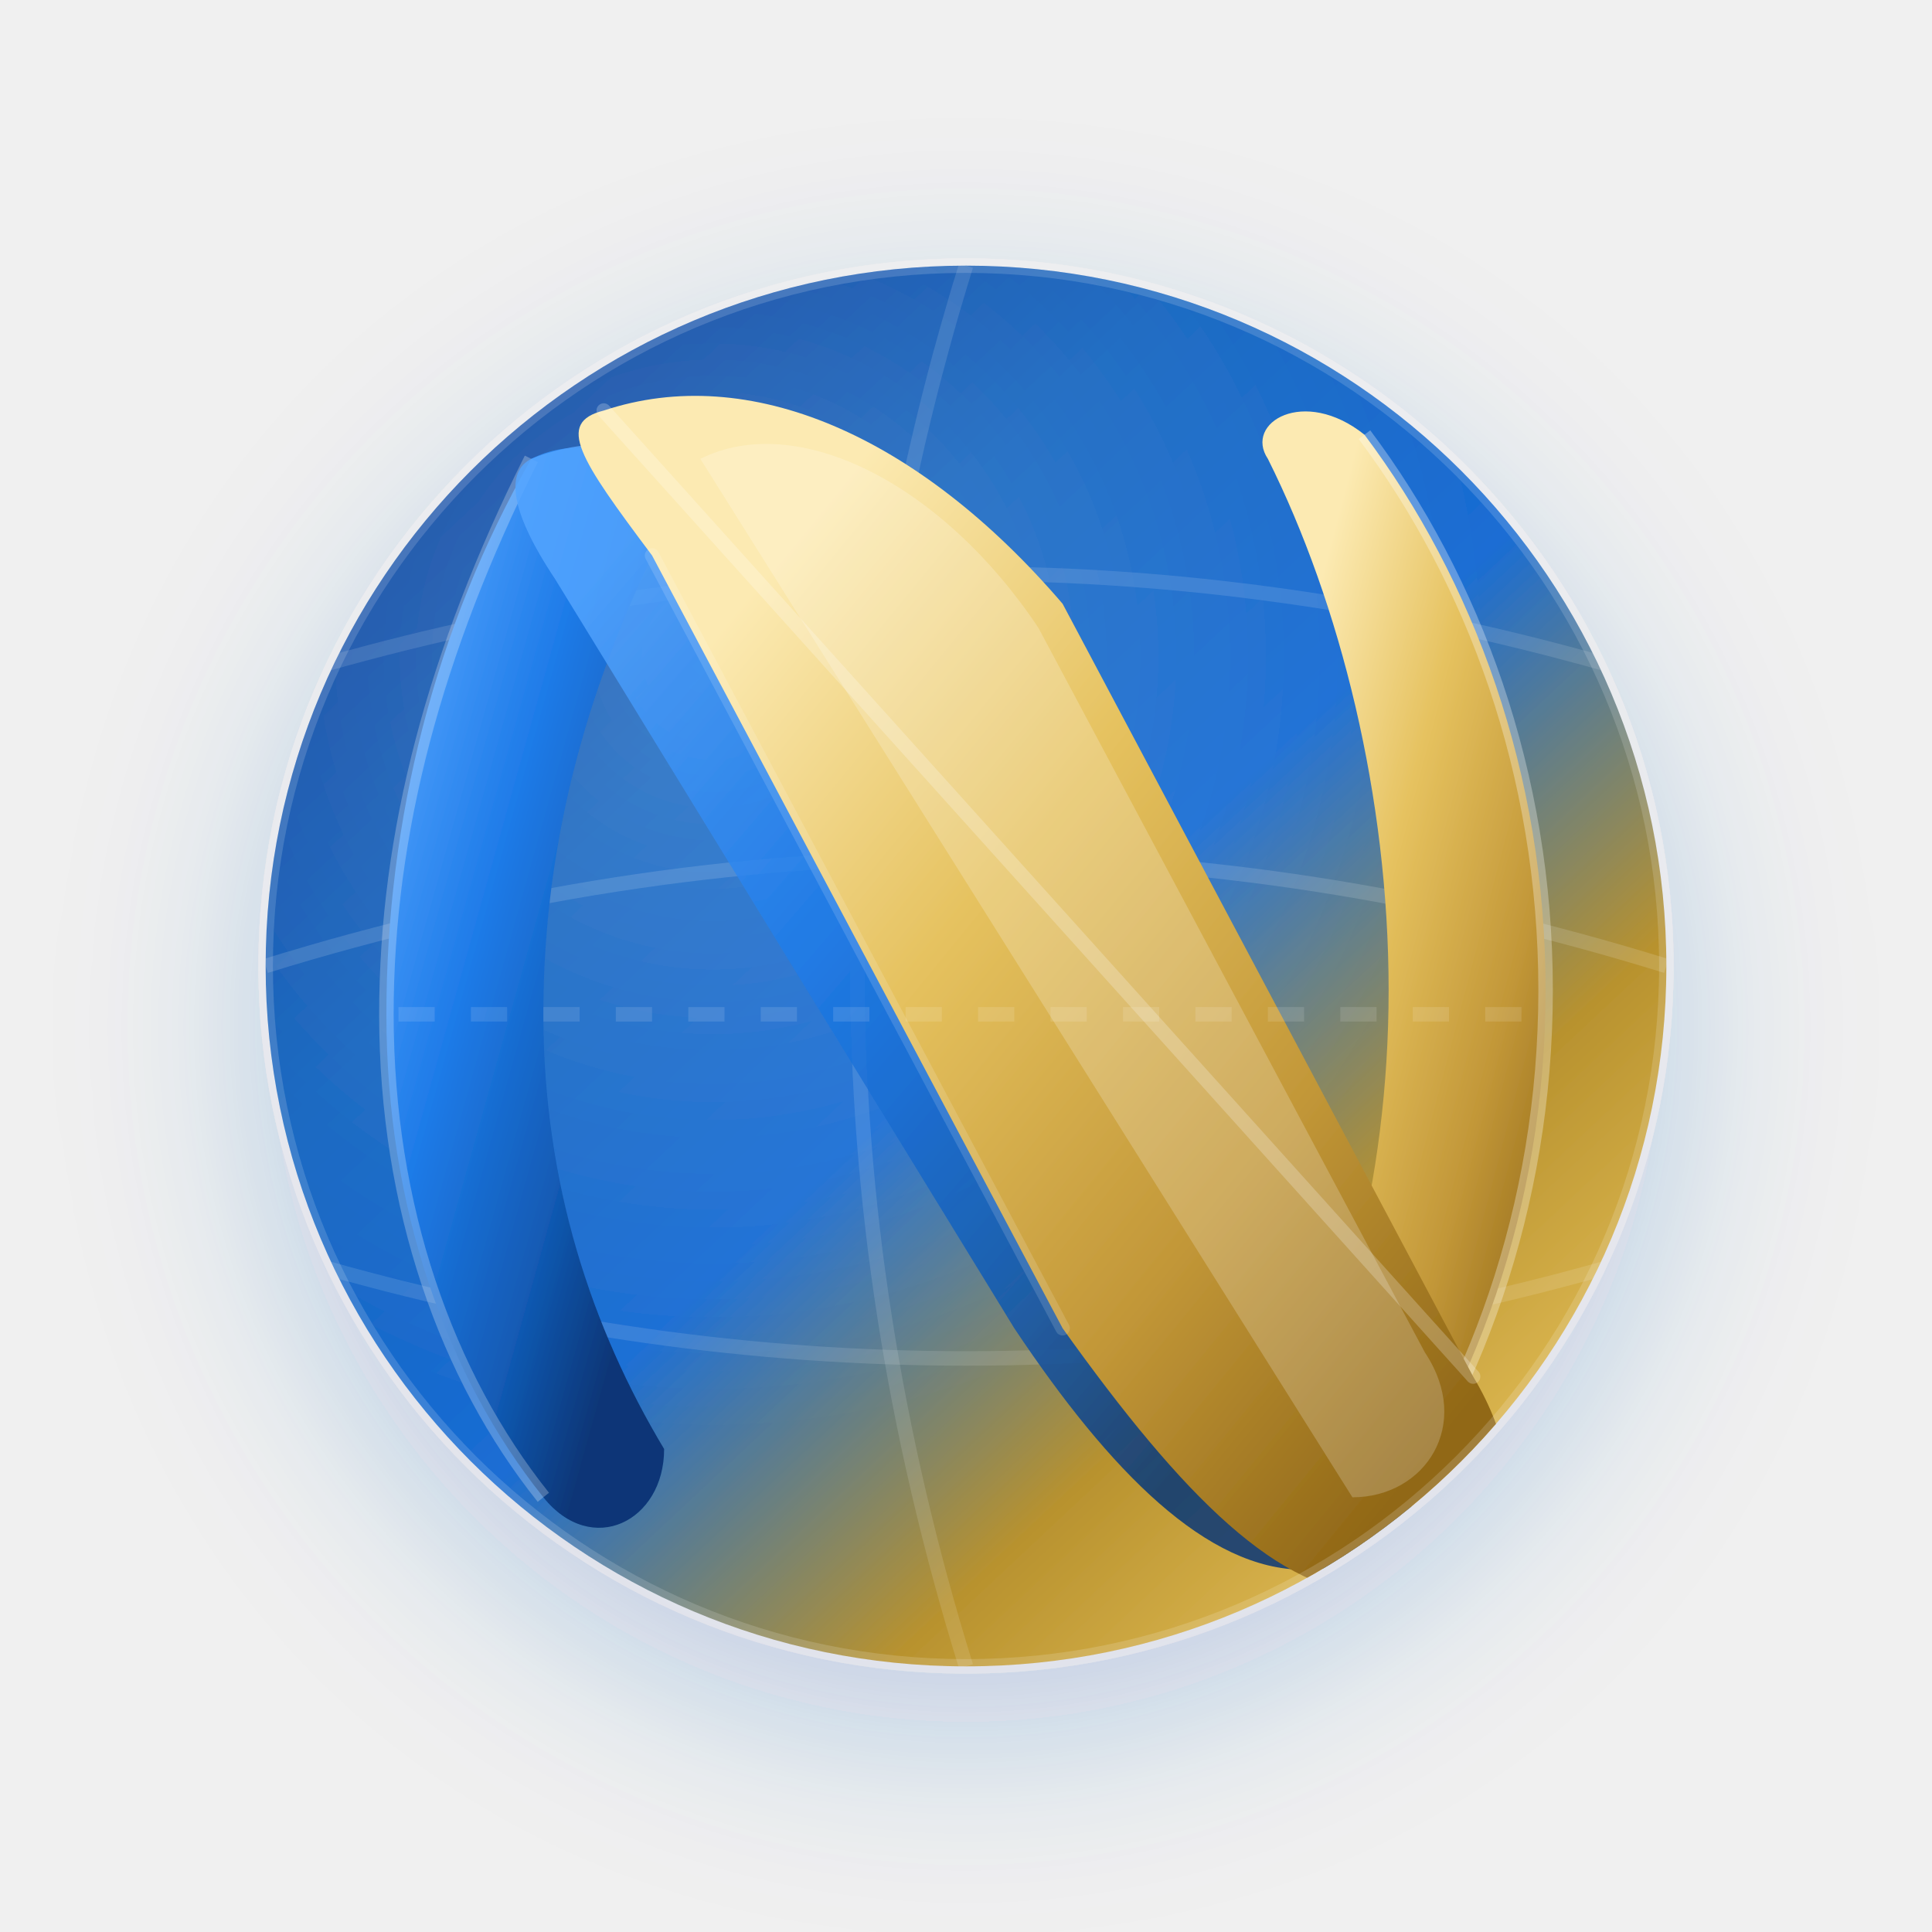
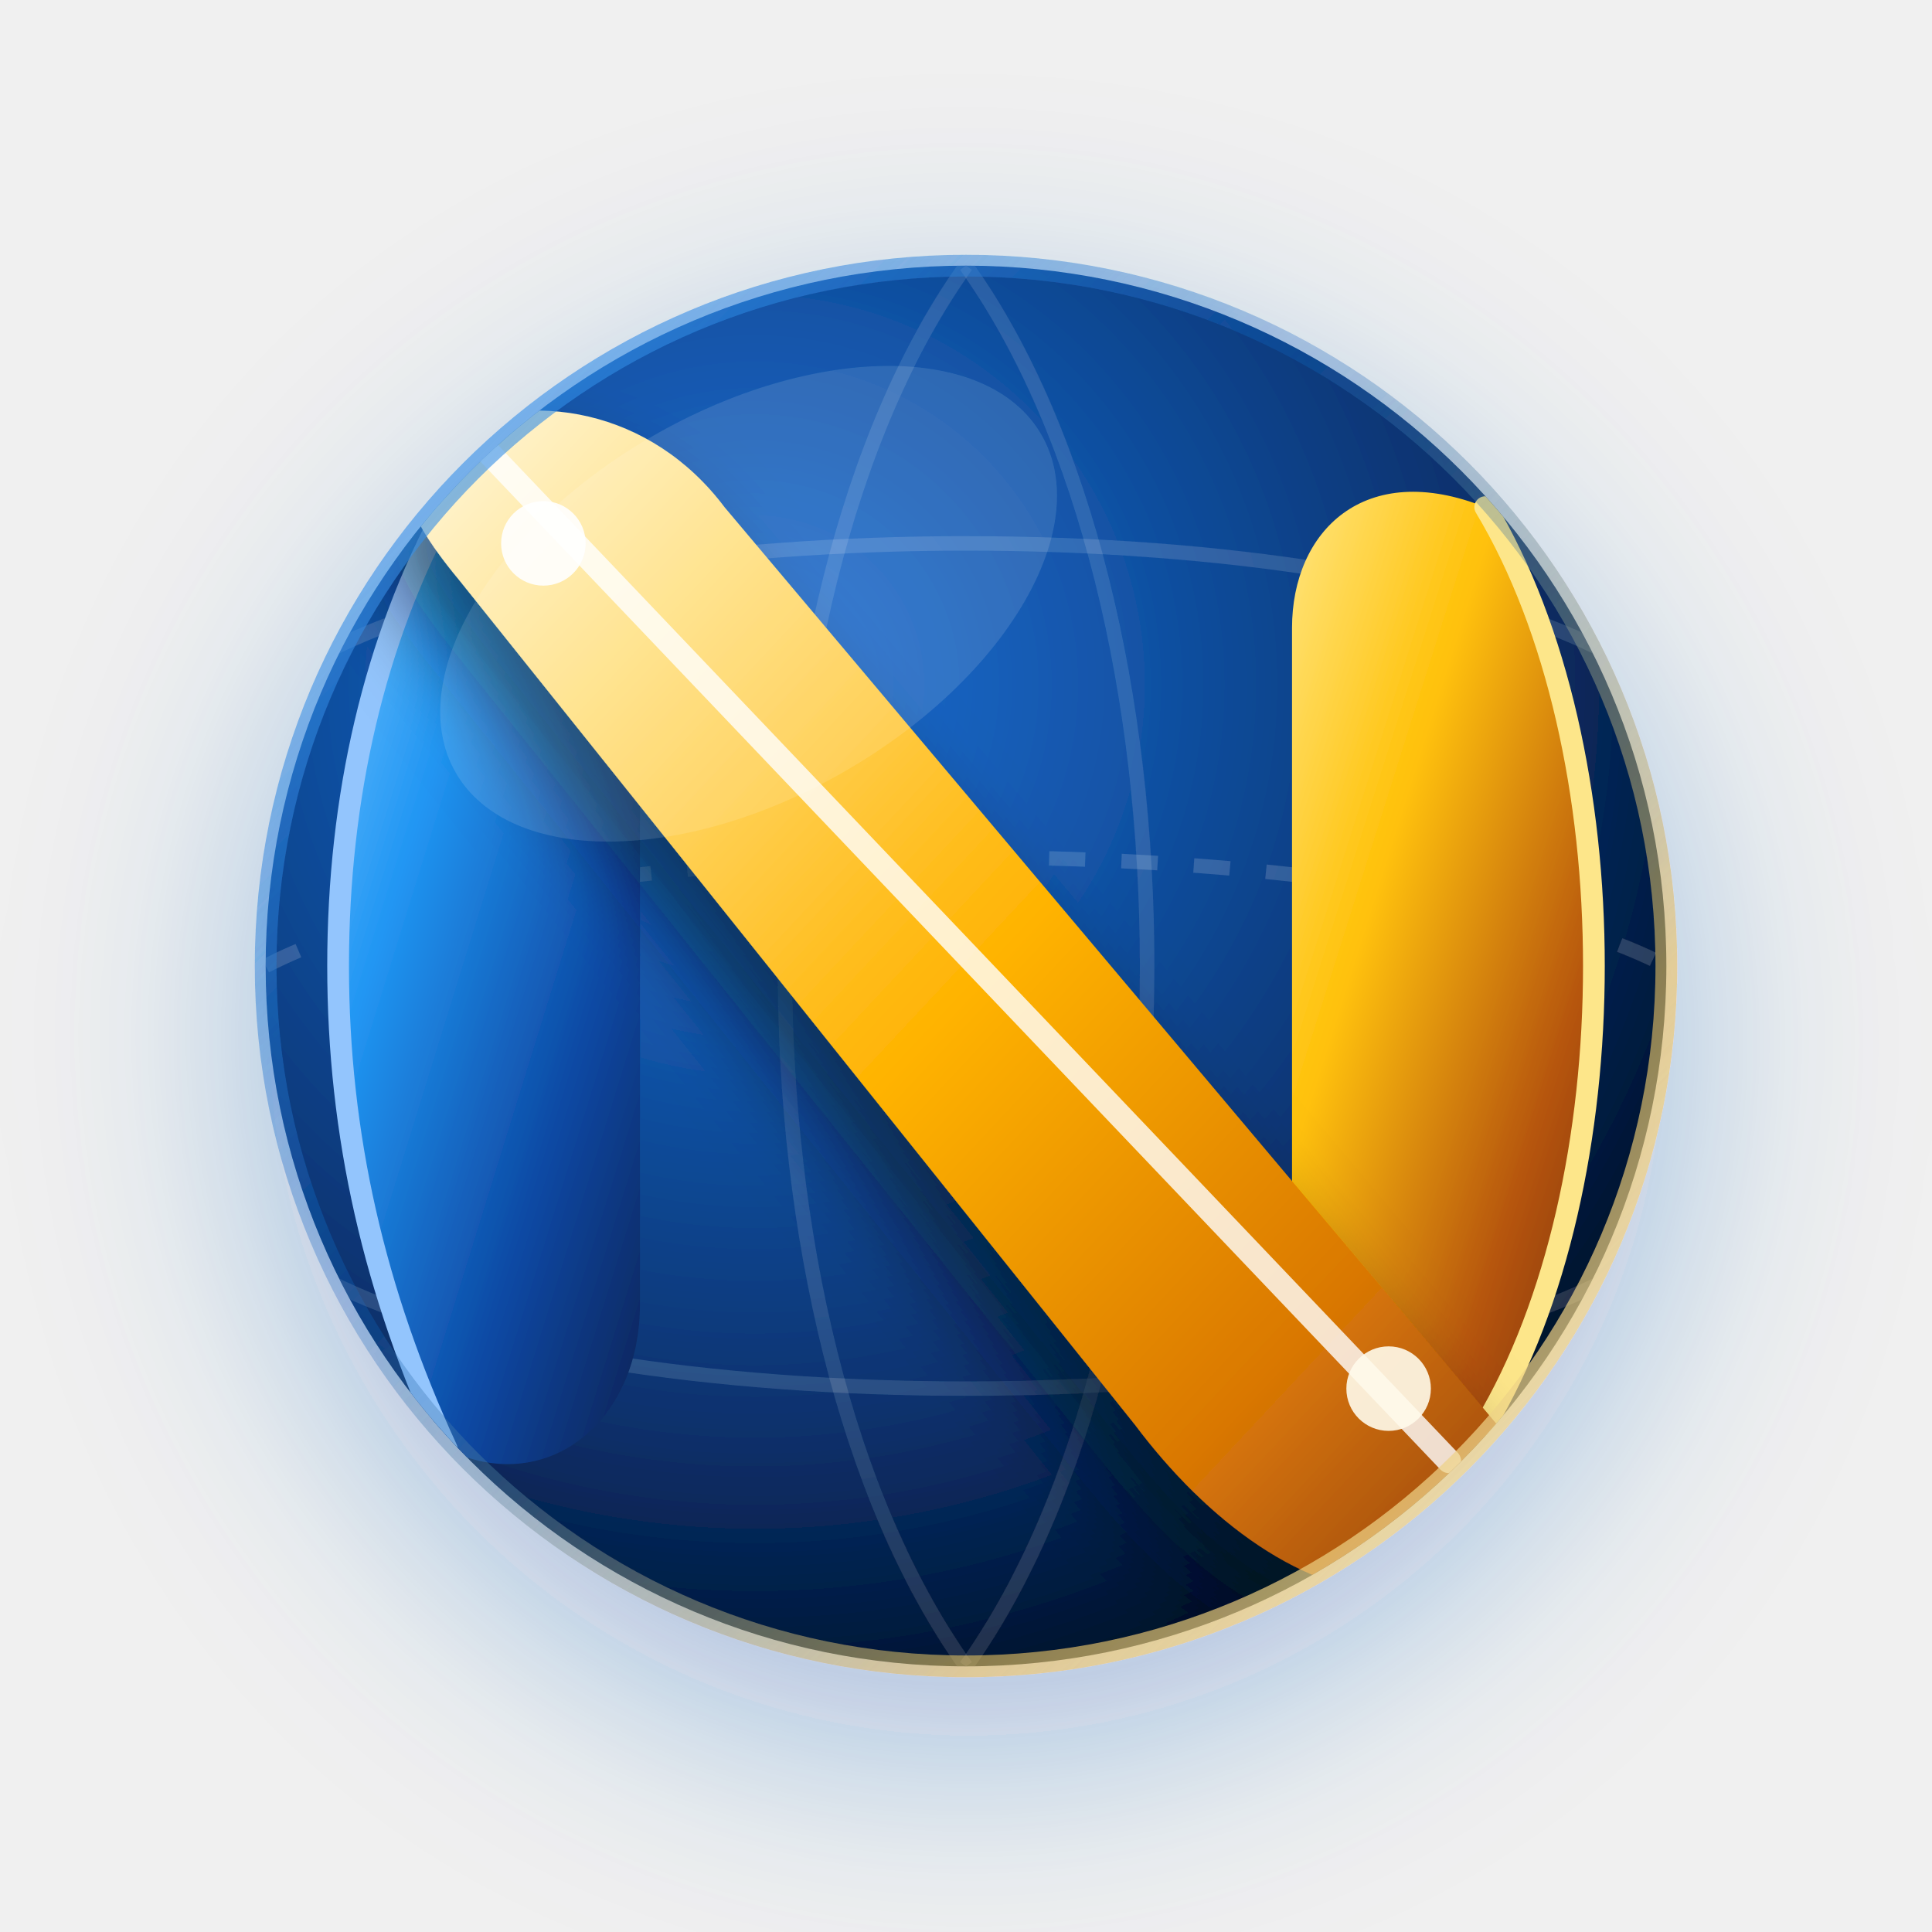
<svg xmlns="http://www.w3.org/2000/svg" viewBox="0 0 160 160" width="100%" height="100%" fill="none">
  <defs>
-     <linearGradient id="el_sphere_grad" x1="15%" y1="10%" x2="90%" y2="90%">
-       <stop offset="0%" stop-color="#0d47a1" />
-       <stop offset="26%" stop-color="#1565c0" />
-       <stop offset="52%" stop-color="#1a6dd4" />
-       <stop offset="78%" stop-color="#b8922e" />
-       <stop offset="100%" stop-color="#e6c15a" />
+     <radialGradient id="em_light_sphere_bg_grad" cx="35%" cy="30%" r="75%">
+       <stop offset="0%" stop-color="#1e70d6" />
+       <stop offset="35%" stop-color="#1254a8" />
+       <stop offset="70%" stop-color="#09316d" />
+       <stop offset="90%" stop-color="#041b40" />
+       <stop offset="100%" stop-color="#020f26" />
+     </radialGradient>
+     <linearGradient id="em_light_sphere_rim_grad" x1="0%" y1="0%" x2="100%" y2="100%">
+       <stop offset="0%" stop-color="#4aa8ff" stop-opacity="0.8" />
+       <stop offset="40%" stop-color="#1565c0" stop-opacity="0.3" />
+       <stop offset="75%" stop-color="#e5c15e" stop-opacity="0.6" />
+       <stop offset="100%" stop-color="#fdf0c8" stop-opacity="0.9" />
    </linearGradient>
-     <radialGradient id="el_highlight_grad" cx="32%" cy="28%" r="65%">
-       <stop offset="0%" stop-color="#FFFFFF" stop-opacity="0.18" />
-       <stop offset="45%" stop-color="#FFFFFF" stop-opacity="0.08" />
-       <stop offset="85%" stop-color="#FFFFFF" stop-opacity="0.0" />
-     </radialGradient>
-     <filter id="el_shadow_filter" x="-30%" y="-30%" width="160%" height="160%">
-       <feDropShadow dx="0" dy="5" stdDeviation="8" flood-color="#1565c0" flood-opacity="0.25" />
+     <linearGradient id="em_light_n_left_pillar_grad" x1="0%" y1="0%" x2="100%" y2="100%">
+       <stop offset="0%" stop-color="#70c4ff" />
+       <stop offset="30%" stop-color="#2196f3" />
+       <stop offset="70%" stop-color="#0d47a1" />
+       <stop offset="100%" stop-color="#062254" />
+     </linearGradient>
+     <linearGradient id="em_light_n_diag_gold_grad" x1="0%" y1="0%" x2="100%" y2="100%">
+       <stop offset="0%" stop-color="#FFF8E1" />
+       <stop offset="20%" stop-color="#FFE082" />
+       <stop offset="50%" stop-color="#FFB300" />
+       <stop offset="80%" stop-color="#D97706" />
+       <stop offset="100%" stop-color="#92400E" />
+     </linearGradient>
+     <linearGradient id="em_light_n_right_pillar_grad" x1="0%" y1="0%" x2="100%" y2="100%">
+       <stop offset="0%" stop-color="#FFE57F" />
+       <stop offset="35%" stop-color="#FFC107" />
+       <stop offset="75%" stop-color="#B45309" />
+       <stop offset="100%" stop-color="#78350F" />
+     </linearGradient>
+     <filter id="em_light_n_3d_shadow" x="-30%" y="-30%" width="160%" height="160%">
+       <feDropShadow dx="-2" dy="4" stdDeviation="3.5" flood-color="#010c1c" flood-opacity="0.6" />
    </filter>
-     <linearGradient id="el_gold_ribbon" x1="20%" y1="15%" x2="90%" y2="90%">
-       <stop offset="0%" stop-color="#FCEAB2" />
-       <stop offset="35%" stop-color="#E5C15E" />
-       <stop offset="70%" stop-color="#C29738" />
-       <stop offset="100%" stop-color="#916817" />
-     </linearGradient>
-     <linearGradient id="el_blue_ribbon" x1="10%" y1="10%" x2="80%" y2="85%">
-       <stop offset="0%" stop-color="#54A5FF" />
-       <stop offset="40%" stop-color="#1E7BE8" />
-       <stop offset="75%" stop-color="#125BB5" />
-       <stop offset="100%" stop-color="#083677" />
-     </linearGradient>
-     <clipPath id="el_clip">
+     <filter id="em_light_sphere_outer_shadow" x="-40%" y="-40%" width="180%" height="180%">
+       <feDropShadow dx="0" dy="6" stdDeviation="10" flood-color="#1565c0" flood-opacity="0.35" />
+     </filter>
+     <clipPath id="em_light_sphere_circle_clip">
      <circle cx="80" cy="80" r="58" />
    </clipPath>
  </defs>
-   <g id="noormexa-emblem-light" filter="url(#el_shadow_filter)">
-     <circle cx="80" cy="80" r="58" fill="url(#el_sphere_grad)" />
-     <circle cx="80" cy="80" r="58" fill="url(#el_highlight_grad)" />
-     <g clip-path="url(#el_clip)">
-       <path d="M 22,80 Q 80,62 138,80" stroke="#FFFFFF" stroke-opacity="0.14" stroke-width="1.2" fill="none" />
-       <path d="M 27,55 Q 80,40 133,55" stroke="#FFFFFF" stroke-opacity="0.12" stroke-width="1.2" fill="none" />
-       <path d="M 27,105 Q 80,120 133,105" stroke="#FFFFFF" stroke-opacity="0.12" stroke-width="1.2" fill="none" />
-       <path d="M 80,22 Q 62,80 80,138" stroke="#FFFFFF" stroke-opacity="0.12" stroke-width="1.2" fill="none" />
-       <circle cx="48" cy="55" r="2" fill="#FFFFFF" fill-opacity="0.35" />
-       <circle cx="112" cy="105" r="2" fill="#FFFFFF" fill-opacity="0.35" />
-       <circle cx="80" cy="80" r="2.5" fill="#FFFFFF" fill-opacity="0.4" />
-       <path d="M 44,38             C 36,52 32,68 32,84             C 32,100 37,114 45,124             C 49,129 55,126 55,120             C 49,110 45,98 45,84             C 45,69 49,56 55,44             C 56,40 50,35 44,38 Z" fill="url(#el_blue_ribbon)" />
-       <path d="M 44,38 C 36,54 32,69 32,84 C 32,100 37,114 45,124" stroke="#FFFFFF" stroke-opacity="0.25" stroke-width="1.2" fill="none" />
-       <path d="M 105,38             C 111,50 115,66 115,82             C 115,98 111,112 105,124             C 103,128 108,132 113,128             C 122,116 128,100 128,82             C 128,64 122,48 113,36             C 108,32 103,35 105,38 Z" fill="url(#el_gold_ribbon)" />
-       <path d="M 113,36 C 122,48 128,64 128,82 C 128,100 122,116 113,128" stroke="#FFFFFF" stroke-opacity="0.3" stroke-width="1.2" fill="none" />
-       <path d="M 44,38             C 54,34 66,40 76,52             L 115,116             C 120,124 116,130 108,130             C 100,130 92,122 84,110             L 46,48             C 42,42 42,39 44,38 Z" fill="url(#el_blue_ribbon)" opacity="0.85" />
-       <path d="M 50,34             C 62,30 76,36 88,50             L 122,114             C 128,124 124,132 114,132             C 106,132 98,124 88,110             L 54,46             C 48,38 46,35 50,34 Z" fill="url(#el_gold_ribbon)" />
-       <path d="M 50,34 L 122,114" stroke="#FFFFFF" stroke-opacity="0.22" stroke-width="1.2" stroke-linecap="round" fill="none" />
-       <path d="M 54,46 L 88,110" stroke="#FFFFFF" stroke-opacity="0.14" stroke-width="1.2" stroke-linecap="round" fill="none" />
-       <path d="M 33,84 L 127,84" stroke="#FFFFFF" stroke-opacity="0.12" stroke-width="1.2" stroke-dasharray="3 3" fill="none" />
-       <path d="M 58,38 C 66,34 78,40 86,52 L 118,112 C 122,118 118,124 112,124 L 58,38 Z" fill="#FFFFFF" fill-opacity="0.2" />
+   <g id="noormexa-emblem-light-svg" filter="url(#em_light_sphere_outer_shadow)">
+     <circle cx="80" cy="80" r="58" fill="url(#em_light_sphere_bg_grad)" />
+     <g clip-path="url(#em_light_sphere_circle_clip)">
+       <path d="M 22,80 C 45,68 115,68 138,80" stroke="#FFFFFF" stroke-opacity="0.16" stroke-width="1.2" stroke-dasharray="3 3" fill="none" />
+       <path d="M 27,54 C 50,42 110,42 133,54" stroke="#FFFFFF" stroke-opacity="0.14" stroke-width="1.2" fill="none" />
+       <path d="M 27,106 C 50,118 110,118 133,106" stroke="#FFFFFF" stroke-opacity="0.14" stroke-width="1.2" fill="none" />
+       <path d="M 80,22 C 60,50 60,110 80,138" stroke="#FFFFFF" stroke-opacity="0.12" stroke-width="1.2" fill="none" />
+       <path d="M 80,22 C 100,50 100,110 80,138" stroke="#FFFFFF" stroke-opacity="0.12" stroke-width="1.2" fill="none" />
+       <circle cx="48" cy="54" r="2.5" fill="#60A5FA" fill-opacity="0.8" />
+       <circle cx="112" cy="106" r="2.5" fill="#FBBF24" fill-opacity="0.9" />
+       <circle cx="34" cy="80" r="2" fill="#FFFFFF" fill-opacity="0.5" />
+       <circle cx="126" cy="80" r="2" fill="#FFFFFF" fill-opacity="0.5" />
+       <path d="M 37,42             C 47,38 53,44 53,52             L 53,108             C 53,118 45,124 37,120             C 31,108 28,94 28,80             C 28,66 31,52 37,42 Z" fill="url(#em_light_n_left_pillar_grad)" />
+       <path d="M 37,42 C 31,53 28,66 28,80 C 28,94 31,107 37,120" stroke="#93C5FD" stroke-width="1.8" stroke-linecap="round" fill="none" />
+       <path d="M 123,42             C 129,52 132,66 132,80             C 132,94 129,108 123,118             C 115,122 107,116 107,108             L 107,52             C 107,44 113,38 123,42 Z" fill="url(#em_light_n_right_pillar_grad)" />
+       <path d="M 123,42 C 129,52 132,66 132,80 C 132,94 129,108 123,118" stroke="#FDE68A" stroke-width="1.8" stroke-linecap="round" fill="none" />
+       <path d="M 36,36             C 44,32 54,34 60,42             L 124,118             C 128,124 124,132 116,132             C 108,132 100,126 94,118             L 38,48             C 33,42 32,38 36,36 Z" fill="url(#em_light_n_diag_gold_grad)" filter="url(#em_light_n_3d_shadow)" />
+       <path d="M 40,37 L 120,121" stroke="#FFFFFF" stroke-width="2" stroke-linecap="round" stroke-opacity="0.8" fill="none" />
+       <circle cx="45" cy="45" r="3.5" fill="#FFFFFF" fill-opacity="0.9" />
+       <circle cx="115" cy="115" r="3.5" fill="#FFFBEB" fill-opacity="0.9" />
+       <ellipse cx="62" cy="50" rx="28" ry="16" transform="rotate(-30 62 50)" fill="#FFFFFF" fill-opacity="0.12" />
    </g>
-     <circle cx="80" cy="80" r="58" stroke="#FFFFFF" stroke-opacity="0.15" stroke-width="1.2" fill="none" />
+     <circle cx="80" cy="80" r="58" stroke="url(#em_light_sphere_rim_grad)" stroke-width="1.8" fill="none" />
  </g>
</svg>
